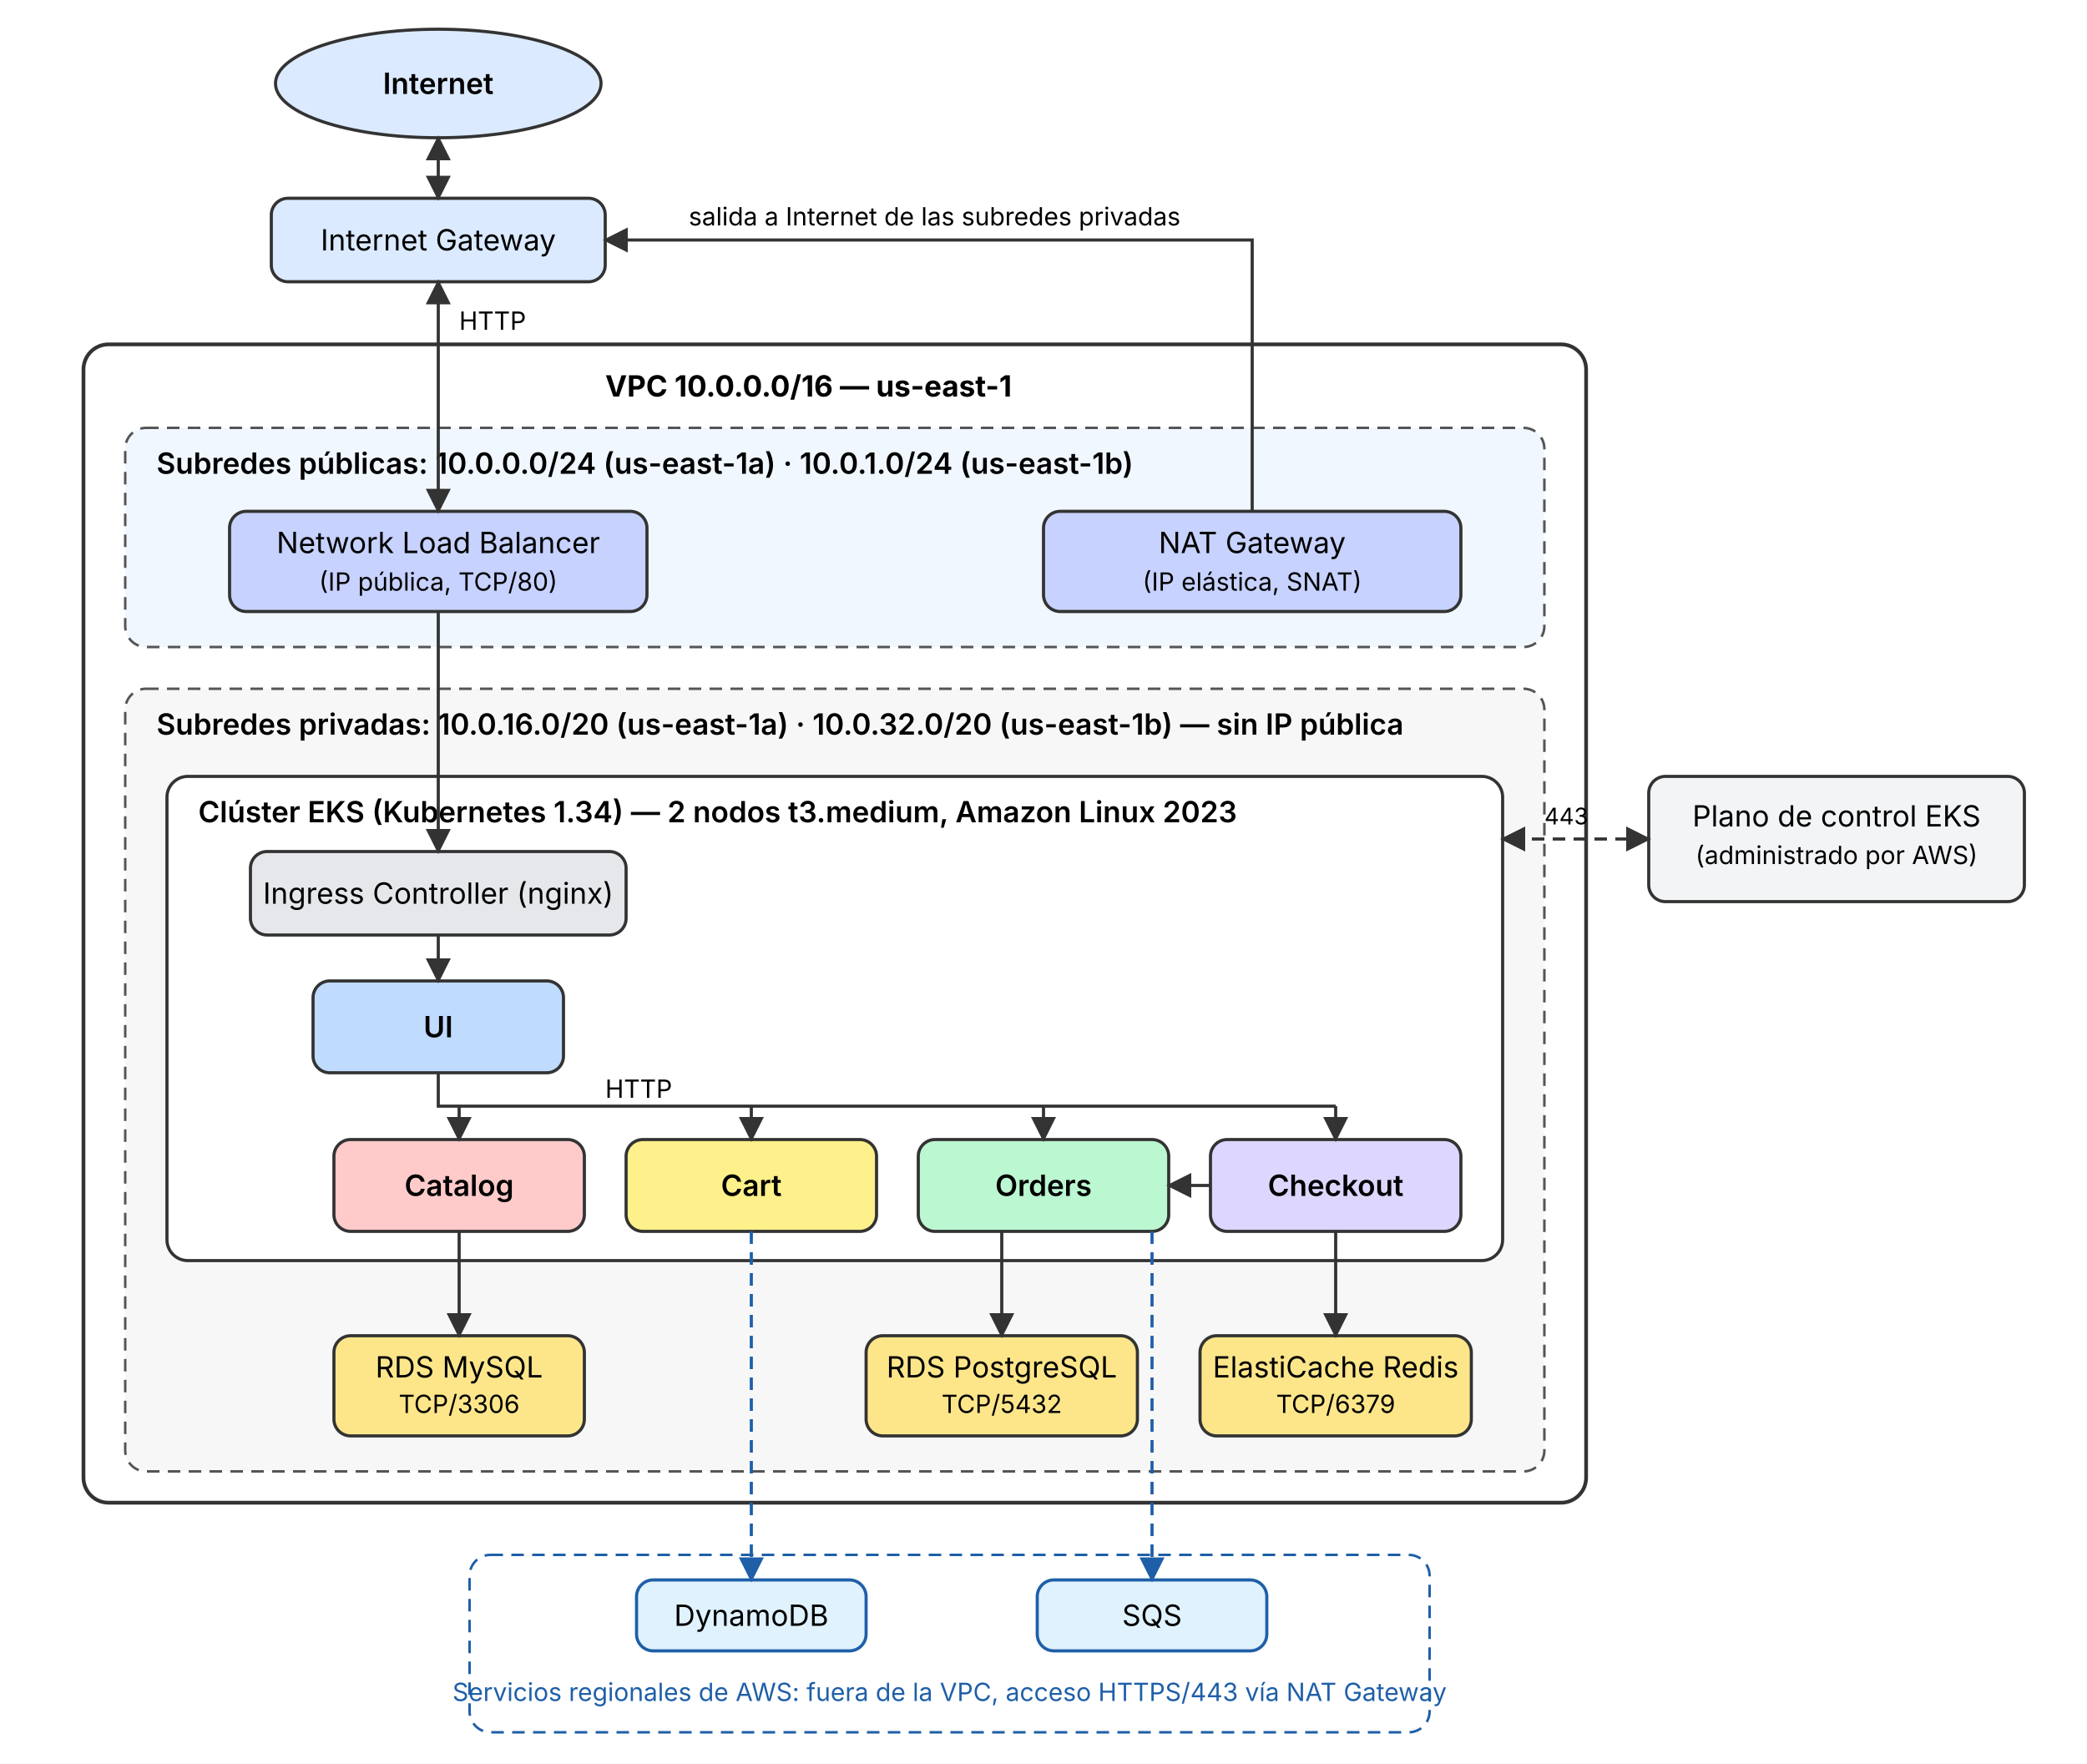
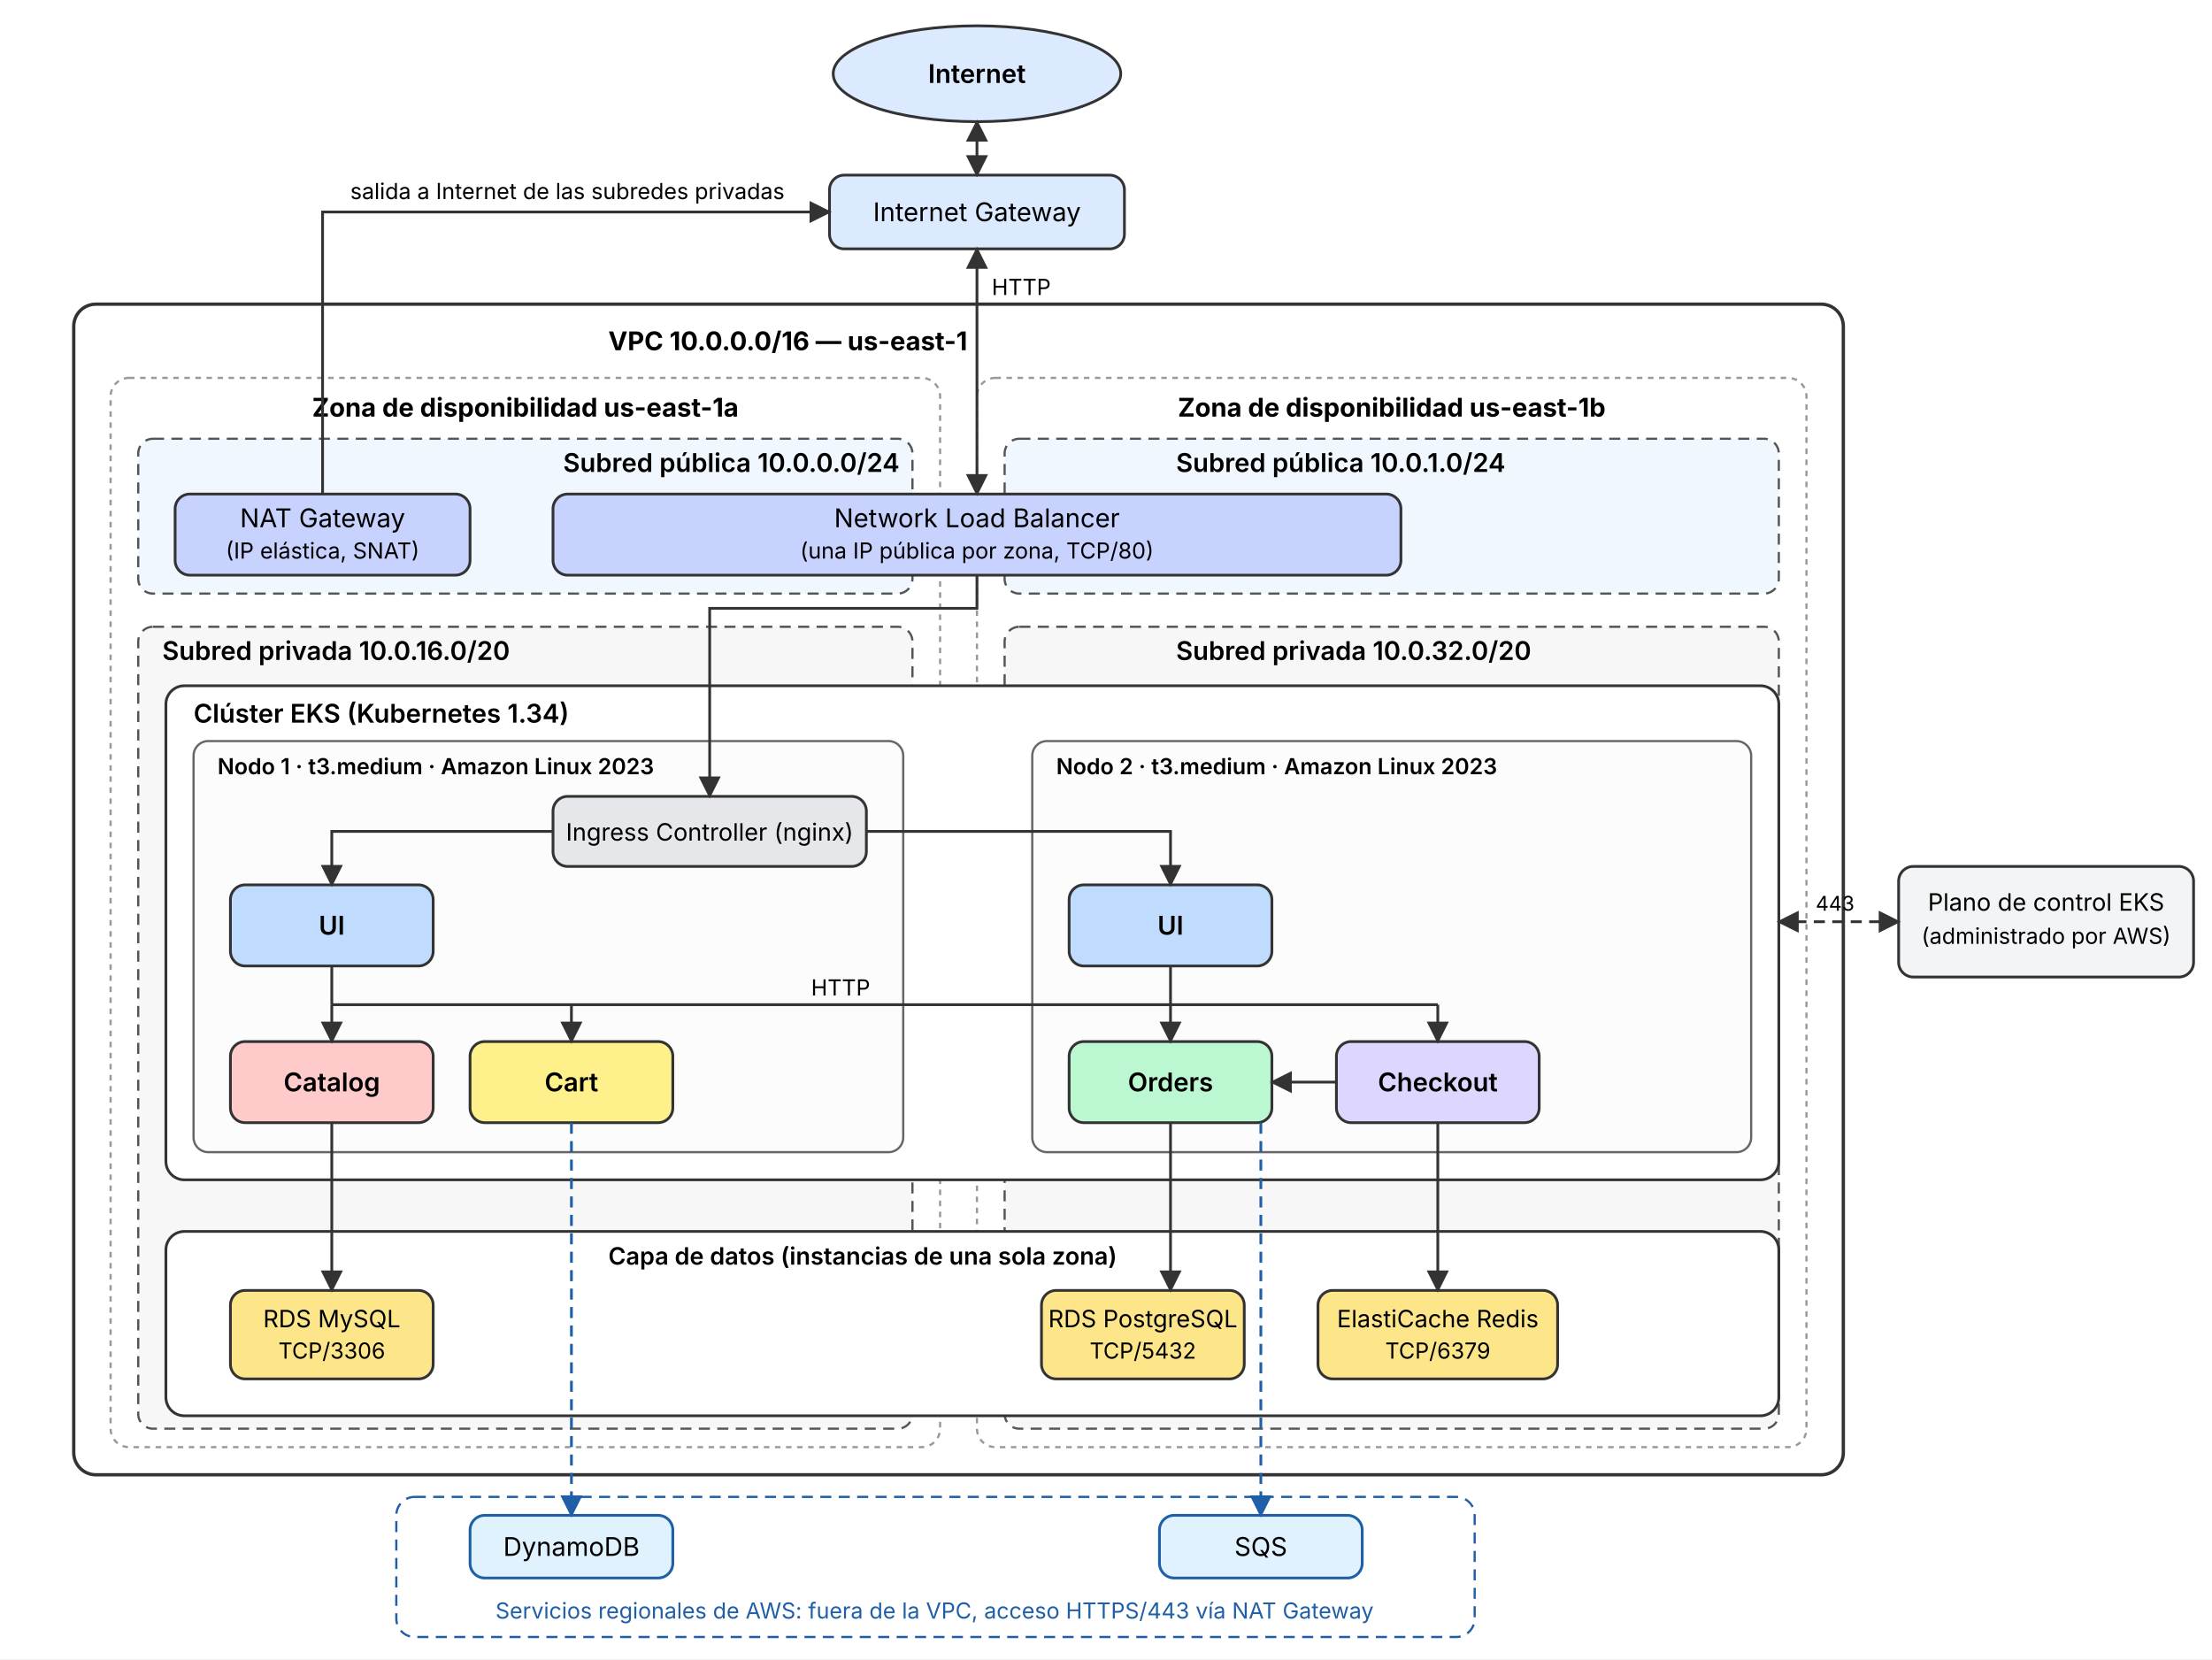
- <svg xmlns="http://www.w3.org/2000/svg" width="1000" height="845" viewBox="0 0 1000 845" font-family="Inter, Helvetica, Arial, sans-serif" font-size="14">
+ <svg xmlns="http://www.w3.org/2000/svg" width="1200" height="900" viewBox="0 0 1200 900" font-family="Inter, Helvetica, Arial, sans-serif" font-size="14">
  <defs>
    <marker id="ah" viewBox="0 0 10 10" refX="9" refY="5" markerWidth="8" markerHeight="8" orient="auto-start-reverse">
      <path d="M 0 0 L 10 5 L 0 10 z" fill="#333" />
    </marker>
    <marker id="ahb" viewBox="0 0 10 10" refX="9" refY="5" markerWidth="8" markerHeight="8" orient="auto-start-reverse">
      <path d="M 0 0 L 10 5 L 0 10 z" fill="#1f5fa8" />
    </marker>
  </defs>
-   <rect width="1000" height="845" fill="#ffffff" />
-   <ellipse cx="210" cy="40" rx="78" ry="26" fill="#dbeafe" stroke="#333" stroke-width="1.5" />
-   <text x="210" y="45" text-anchor="middle" font-weight="600">Internet</text>
-   <rect x="130" y="95" width="160" height="40" rx="8" fill="#dbeafe" stroke="#333" stroke-width="1.5" />
-   <text x="210" y="120" text-anchor="middle">Internet Gateway</text>
-   <line x1="210" y1="66" x2="210" y2="95" stroke="#333" stroke-width="1.5" marker-start="url(#ah)" marker-end="url(#ah)" />
-   <rect x="40" y="165" width="720" height="555" rx="12" fill="none" stroke="#333" stroke-width="1.8" />
-   <text x="290" y="190" font-weight="700">VPC 10.0.0.0/16 — us-east-1</text>
-   <rect x="60" y="205" width="680" height="105" rx="10" fill="#f0f7ff" stroke="#555" stroke-width="1.2" stroke-dasharray="6 4" />
-   <text x="75" y="227" font-weight="600">Subredes públicas: 10.0.0.0/24 (us-east-1a) · 10.0.1.0/24 (us-east-1b)</text>
-   <rect x="110" y="245" width="200" height="48" rx="8" fill="#c7d2fe" stroke="#333" stroke-width="1.5" />
-   <text x="210" y="265" text-anchor="middle">Network Load Balancer</text>
-   <text x="210" y="283" text-anchor="middle" font-size="12">(IP pública, TCP/80)</text>
-   <rect x="500" y="245" width="200" height="48" rx="8" fill="#c7d2fe" stroke="#333" stroke-width="1.5" />
-   <text x="600" y="265" text-anchor="middle">NAT Gateway</text>
-   <text x="600" y="283" text-anchor="middle" font-size="12">(IP elástica, SNAT)</text>
-   <line x1="210" y1="135" x2="210" y2="245" stroke="#333" stroke-width="1.5" marker-start="url(#ah)" marker-end="url(#ah)" />
-   <text x="220" y="158" font-size="12">HTTP</text>
-   <polyline points="600,245 600,115 290,115" fill="none" stroke="#333" stroke-width="1.5" marker-end="url(#ah)" />
-   <text x="330" y="108" font-size="12">salida a Internet de las subredes privadas</text>
-   <rect x="60" y="330" width="680" height="375" rx="10" fill="#f7f7f7" stroke="#555" stroke-width="1.2" stroke-dasharray="6 4" />
-   <text x="75" y="352" font-weight="600">Subredes privadas: 10.0.16.0/20 (us-east-1a) · 10.0.32.0/20 (us-east-1b) — sin IP pública</text>
-   <rect x="80" y="372" width="640" height="232" rx="10" fill="#ffffff" stroke="#333" stroke-width="1.5" />
-   <text x="95" y="394" font-weight="600">Clúster EKS (Kubernetes 1.34) — 2 nodos t3.medium, Amazon Linux 2023</text>
-   <rect x="120" y="408" width="180" height="40" rx="8" fill="#e5e7eb" stroke="#333" stroke-width="1.5" />
-   <text x="210" y="433" text-anchor="middle">Ingress Controller (nginx)</text>
-   <line x1="210" y1="293" x2="210" y2="408" stroke="#333" stroke-width="1.5" marker-end="url(#ah)" />
-   <rect x="150" y="470" width="120" height="44" rx="8" fill="#bfdbfe" stroke="#333" stroke-width="1.5" />
-   <text x="210" y="497" text-anchor="middle" font-weight="600">UI</text>
-   <line x1="210" y1="448" x2="210" y2="470" stroke="#333" stroke-width="1.5" marker-end="url(#ah)" />
-   <rect x="160" y="546" width="120" height="44" rx="8" fill="#fecaca" stroke="#333" stroke-width="1.5" />
-   <text x="220" y="573" text-anchor="middle" font-weight="600">Catalog</text>
-   <rect x="300" y="546" width="120" height="44" rx="8" fill="#fef08a" stroke="#333" stroke-width="1.5" />
-   <text x="360" y="573" text-anchor="middle" font-weight="600">Cart</text>
-   <rect x="440" y="546" width="120" height="44" rx="8" fill="#bbf7d0" stroke="#333" stroke-width="1.5" />
-   <text x="500" y="573" text-anchor="middle" font-weight="600">Orders</text>
-   <rect x="580" y="546" width="120" height="44" rx="8" fill="#ddd6fe" stroke="#333" stroke-width="1.5" />
-   <text x="640" y="573" text-anchor="middle" font-weight="600">Checkout</text>
-   <polyline points="210,514 210,530 640,530" fill="none" stroke="#333" stroke-width="1.5" />
-   <line x1="220" y1="530" x2="220" y2="546" stroke="#333" stroke-width="1.5" marker-end="url(#ah)" />
-   <line x1="360" y1="530" x2="360" y2="546" stroke="#333" stroke-width="1.5" marker-end="url(#ah)" />
-   <line x1="500" y1="530" x2="500" y2="546" stroke="#333" stroke-width="1.5" marker-end="url(#ah)" />
-   <line x1="640" y1="530" x2="640" y2="546" stroke="#333" stroke-width="1.5" marker-end="url(#ah)" />
-   <text x="290" y="526" font-size="12">HTTP</text>
-   <line x1="580" y1="568" x2="560" y2="568" stroke="#333" stroke-width="1.5" marker-end="url(#ah)" />
-   <rect x="160" y="640" width="120" height="48" rx="8" fill="#fde68a" stroke="#333" stroke-width="1.5" />
-   <text x="220" y="660" text-anchor="middle">RDS MySQL</text>
-   <text x="220" y="677" text-anchor="middle" font-size="12">TCP/3306</text>
-   <rect x="415" y="640" width="130" height="48" rx="8" fill="#fde68a" stroke="#333" stroke-width="1.5" />
-   <text x="480" y="660" text-anchor="middle">RDS PostgreSQL</text>
-   <text x="480" y="677" text-anchor="middle" font-size="12">TCP/5432</text>
-   <rect x="575" y="640" width="130" height="48" rx="8" fill="#fde68a" stroke="#333" stroke-width="1.5" />
-   <text x="640" y="660" text-anchor="middle">ElastiCache Redis</text>
-   <text x="640" y="677" text-anchor="middle" font-size="12">TCP/6379</text>
-   <line x1="220" y1="590" x2="220" y2="640" stroke="#333" stroke-width="1.5" marker-end="url(#ah)" />
-   <line x1="480" y1="590" x2="480" y2="640" stroke="#333" stroke-width="1.5" marker-end="url(#ah)" />
-   <line x1="640" y1="590" x2="640" y2="640" stroke="#333" stroke-width="1.5" marker-end="url(#ah)" />
-   <rect x="225" y="745" width="460" height="85" rx="10" fill="none" stroke="#1f5fa8" stroke-width="1.2" stroke-dasharray="6 4" />
-   <rect x="305" y="757" width="110" height="34" rx="8" fill="#e0f2fe" stroke="#1f5fa8" stroke-width="1.5" />
-   <text x="360" y="779" text-anchor="middle">DynamoDB</text>
-   <rect x="497" y="757" width="110" height="34" rx="8" fill="#e0f2fe" stroke="#1f5fa8" stroke-width="1.5" />
-   <text x="552" y="779" text-anchor="middle">SQS</text>
-   <text x="455" y="815" text-anchor="middle" font-size="12" fill="#1f5fa8">Servicios regionales de AWS: fuera de la VPC, acceso HTTPS/443 vía NAT Gateway</text>
-   <line x1="360" y1="590" x2="360" y2="757" stroke="#1f5fa8" stroke-width="1.5" stroke-dasharray="6 4" marker-end="url(#ahb)" />
-   <line x1="552" y1="590" x2="552" y2="757" stroke="#1f5fa8" stroke-width="1.5" stroke-dasharray="6 4" marker-end="url(#ahb)" />
-   <rect x="790" y="372" width="180" height="60" rx="8" fill="#f3f4f6" stroke="#333" stroke-width="1.5" />
-   <text x="880" y="396" text-anchor="middle">Plano de control EKS</text>
-   <text x="880" y="414" text-anchor="middle" font-size="12">(administrado por AWS)</text>
-   <line x1="790" y1="402" x2="720" y2="402" stroke="#333" stroke-width="1.5" stroke-dasharray="6 4" marker-start="url(#ah)" marker-end="url(#ah)" />
-   <text x="740" y="395" font-size="11">443</text>
+   <rect width="1200" height="900" fill="#ffffff" />
+   <ellipse cx="530" cy="40" rx="78" ry="26" fill="#dbeafe" stroke="#333" stroke-width="1.5" />
+   <text x="530" y="45" text-anchor="middle" font-weight="600">Internet</text>
+   <rect x="450" y="95" width="160" height="40" rx="8" fill="#dbeafe" stroke="#333" stroke-width="1.5" />
+   <text x="530" y="120" text-anchor="middle">Internet Gateway</text>
+   <line x1="530" y1="66" x2="530" y2="95" stroke="#333" stroke-width="1.5" marker-start="url(#ah)" marker-end="url(#ah)" />
+   <rect x="40" y="165" width="960" height="635" rx="12" fill="none" stroke="#333" stroke-width="1.8" />
+   <text x="330" y="190" font-weight="700">VPC 10.0.0.0/16 — us-east-1</text>
+   <rect x="60" y="205" width="450" height="580" rx="10" fill="none" stroke="#999" stroke-width="1.2" stroke-dasharray="3 3" />
+   <text x="285" y="226" text-anchor="middle" font-weight="700">Zona de disponibilidad us-east-1a</text>
+   <rect x="530" y="205" width="450" height="580" rx="10" fill="none" stroke="#999" stroke-width="1.2" stroke-dasharray="3 3" />
+   <text x="755" y="226" text-anchor="middle" font-weight="700">Zona de disponibilidad us-east-1b</text>
+   <rect x="75" y="238" width="420" height="84" rx="8" fill="#f0f7ff" stroke="#555" stroke-width="1.2" stroke-dasharray="6 4" />
+   <text x="488" y="256" text-anchor="end" font-weight="600">Subred pública 10.0.0.0/24</text>
+   <rect x="545" y="238" width="420" height="84" rx="8" fill="#f0f7ff" stroke="#555" stroke-width="1.2" stroke-dasharray="6 4" />
+   <text x="638" y="256" font-weight="600">Subred pública 10.0.1.0/24</text>
+   <rect x="95" y="268" width="160" height="44" rx="8" fill="#c7d2fe" stroke="#333" stroke-width="1.5" />
+   <text x="175" y="286" text-anchor="middle">NAT Gateway</text>
+   <text x="175" y="303" text-anchor="middle" font-size="12">(IP elástica, SNAT)</text>
+   <rect x="300" y="268" width="460" height="44" rx="8" fill="#c7d2fe" stroke="#333" stroke-width="1.5" />
+   <text x="530" y="286" text-anchor="middle">Network Load Balancer</text>
+   <text x="530" y="303" text-anchor="middle" font-size="12">(una IP pública por zona, TCP/80)</text>
+   <line x1="530" y1="135" x2="530" y2="268" stroke="#333" stroke-width="1.5" marker-start="url(#ah)" marker-end="url(#ah)" />
+   <text x="538" y="160" font-size="12">HTTP</text>
+   <polyline points="175,268 175,115 450,115" fill="none" stroke="#333" stroke-width="1.5" marker-end="url(#ah)" />
+   <text x="190" y="108" font-size="12">salida a Internet de las subredes privadas</text>
+   <rect x="75" y="340" width="420" height="435" rx="8" fill="#f7f7f7" stroke="#555" stroke-width="1.2" stroke-dasharray="6 4" />
+   <text x="88" y="358" font-weight="600">Subred privada 10.0.16.0/20</text>
+   <rect x="545" y="340" width="420" height="435" rx="8" fill="#f7f7f7" stroke="#555" stroke-width="1.2" stroke-dasharray="6 4" />
+   <text x="638" y="358" font-weight="600">Subred privada 10.0.32.0/20</text>
+   <rect x="90" y="372" width="875" height="268" rx="10" fill="#ffffff" stroke="#333" stroke-width="1.5" />
+   <text x="105" y="392" font-weight="600">Clúster EKS (Kubernetes 1.34)</text>
+   <rect x="105" y="402" width="385" height="223" rx="8" fill="#fcfcfc" stroke="#666" stroke-width="1.2" />
+   <text x="118" y="420" font-size="12" font-weight="600">Nodo 1 · t3.medium · Amazon Linux 2023</text>
+   <rect x="560" y="402" width="390" height="223" rx="8" fill="#fcfcfc" stroke="#666" stroke-width="1.2" />
+   <text x="573" y="420" font-size="12" font-weight="600">Nodo 2 · t3.medium · Amazon Linux 2023</text>
+   <rect x="300" y="432" width="170" height="38" rx="8" fill="#e5e7eb" stroke="#333" stroke-width="1.5" />
+   <text x="385" y="456" text-anchor="middle" font-size="13">Ingress Controller (nginx)</text>
+   <polyline points="530,312 530,330 385,330 385,432" fill="none" stroke="#333" stroke-width="1.5" marker-end="url(#ah)" />
+   <rect x="125" y="480" width="110" height="44" rx="8" fill="#bfdbfe" stroke="#333" stroke-width="1.5" />
+   <text x="180" y="507" text-anchor="middle" font-weight="600">UI</text>
+   <rect x="580" y="480" width="110" height="44" rx="8" fill="#bfdbfe" stroke="#333" stroke-width="1.5" />
+   <text x="635" y="507" text-anchor="middle" font-weight="600">UI</text>
+   <rect x="125" y="565" width="110" height="44" rx="8" fill="#fecaca" stroke="#333" stroke-width="1.5" />
+   <text x="180" y="592" text-anchor="middle" font-weight="600">Catalog</text>
+   <rect x="255" y="565" width="110" height="44" rx="8" fill="#fef08a" stroke="#333" stroke-width="1.5" />
+   <text x="310" y="592" text-anchor="middle" font-weight="600">Cart</text>
+   <rect x="580" y="565" width="110" height="44" rx="8" fill="#bbf7d0" stroke="#333" stroke-width="1.5" />
+   <text x="635" y="592" text-anchor="middle" font-weight="600">Orders</text>
+   <rect x="725" y="565" width="110" height="44" rx="8" fill="#ddd6fe" stroke="#333" stroke-width="1.5" />
+   <text x="780" y="592" text-anchor="middle" font-weight="600">Checkout</text>
+   <polyline points="300,451 180,451 180,480" fill="none" stroke="#333" stroke-width="1.5" marker-end="url(#ah)" />
+   <polyline points="470,451 635,451 635,480" fill="none" stroke="#333" stroke-width="1.5" marker-end="url(#ah)" />
+   <line x1="180" y1="524" x2="180" y2="545" stroke="#333" stroke-width="1.5" />
+   <line x1="635" y1="524" x2="635" y2="545" stroke="#333" stroke-width="1.5" />
+   <line x1="180" y1="545" x2="780" y2="545" stroke="#333" stroke-width="1.5" />
+   <line x1="180" y1="545" x2="180" y2="565" stroke="#333" stroke-width="1.5" marker-end="url(#ah)" />
+   <line x1="310" y1="545" x2="310" y2="565" stroke="#333" stroke-width="1.5" marker-end="url(#ah)" />
+   <line x1="635" y1="545" x2="635" y2="565" stroke="#333" stroke-width="1.5" marker-end="url(#ah)" />
+   <line x1="780" y1="545" x2="780" y2="565" stroke="#333" stroke-width="1.5" marker-end="url(#ah)" />
+   <text x="440" y="540" font-size="12">HTTP</text>
+   <line x1="725" y1="587" x2="690" y2="587" stroke="#333" stroke-width="1.5" marker-end="url(#ah)" />
+   <rect x="90" y="668" width="875" height="100" rx="10" fill="#ffffff" stroke="#333" stroke-width="1.5" />
+   <text x="330" y="686" font-size="13" font-weight="600">Capa de datos (instancias de una sola zona)</text>
+   <rect x="125" y="700" width="110" height="48" rx="8" fill="#fde68a" stroke="#333" stroke-width="1.5" />
+   <text x="180" y="720" text-anchor="middle" font-size="13">RDS MySQL</text>
+   <text x="180" y="737" text-anchor="middle" font-size="12">TCP/3306</text>
+   <rect x="565" y="700" width="110" height="48" rx="8" fill="#fde68a" stroke="#333" stroke-width="1.5" />
+   <text x="620" y="720" text-anchor="middle" font-size="13">RDS PostgreSQL</text>
+   <text x="620" y="737" text-anchor="middle" font-size="12">TCP/5432</text>
+   <rect x="715" y="700" width="130" height="48" rx="8" fill="#fde68a" stroke="#333" stroke-width="1.5" />
+   <text x="780" y="720" text-anchor="middle" font-size="13">ElastiCache Redis</text>
+   <text x="780" y="737" text-anchor="middle" font-size="12">TCP/6379</text>
+   <line x1="180" y1="609" x2="180" y2="700" stroke="#333" stroke-width="1.5" marker-end="url(#ah)" />
+   <line x1="635" y1="609" x2="635" y2="700" stroke="#333" stroke-width="1.5" marker-end="url(#ah)" />
+   <line x1="780" y1="609" x2="780" y2="700" stroke="#333" stroke-width="1.5" marker-end="url(#ah)" />
+   <rect x="215" y="812" width="585" height="76" rx="10" fill="none" stroke="#1f5fa8" stroke-width="1.2" stroke-dasharray="6 4" />
+   <rect x="255" y="822" width="110" height="34" rx="8" fill="#e0f2fe" stroke="#1f5fa8" stroke-width="1.5" />
+   <text x="310" y="844" text-anchor="middle">DynamoDB</text>
+   <rect x="629" y="822" width="110" height="34" rx="8" fill="#e0f2fe" stroke="#1f5fa8" stroke-width="1.5" />
+   <text x="684" y="844" text-anchor="middle">SQS</text>
+   <text x="507" y="878" text-anchor="middle" font-size="12" fill="#1f5fa8">Servicios regionales de AWS: fuera de la VPC, acceso HTTPS/443 vía NAT Gateway</text>
+   <line x1="310" y1="609" x2="310" y2="822" stroke="#1f5fa8" stroke-width="1.5" stroke-dasharray="6 4" marker-end="url(#ahb)" />
+   <line x1="684" y1="609" x2="684" y2="822" stroke="#1f5fa8" stroke-width="1.5" stroke-dasharray="6 4" marker-end="url(#ahb)" />
+   <rect x="1030" y="470" width="160" height="60" rx="8" fill="#f3f4f6" stroke="#333" stroke-width="1.5" />
+   <text x="1110" y="494" text-anchor="middle" font-size="13">Plano de control EKS</text>
+   <text x="1110" y="512" text-anchor="middle" font-size="12">(administrado por AWS)</text>
+   <line x1="1030" y1="500" x2="965" y2="500" stroke="#333" stroke-width="1.5" stroke-dasharray="6 4" marker-start="url(#ah)" marker-end="url(#ah)" />
+   <text x="985" y="494" font-size="11">443</text>
</svg>
